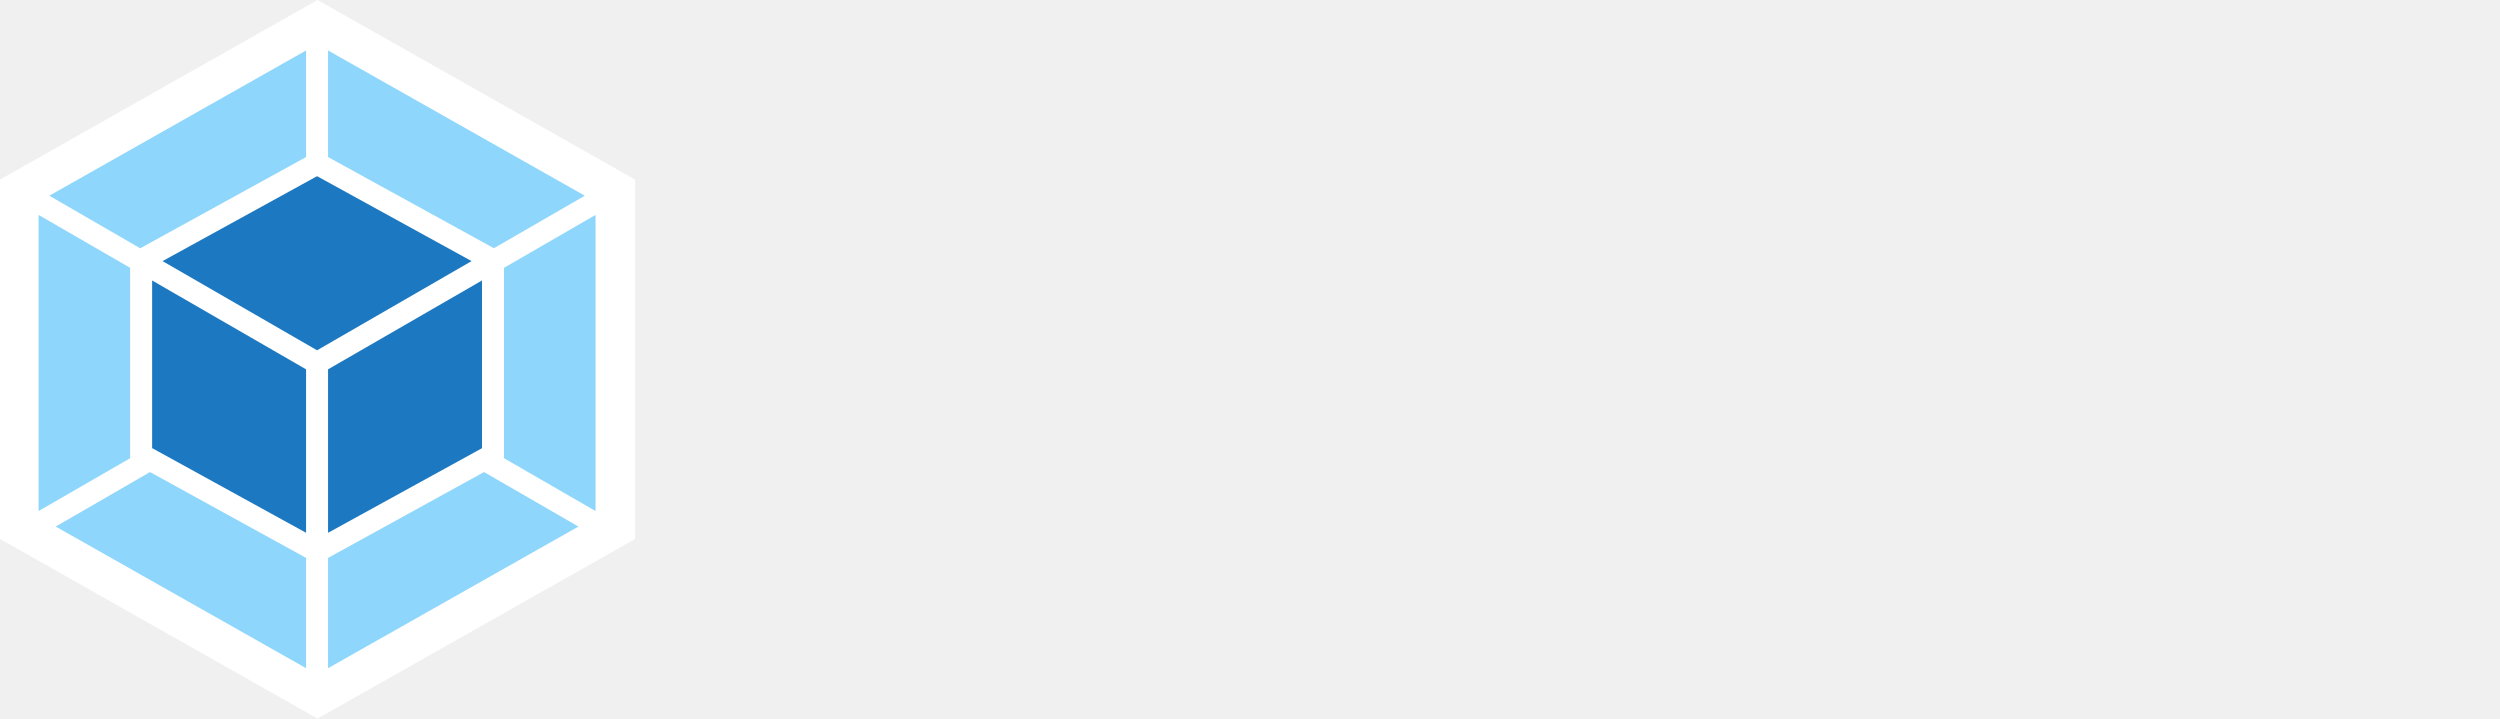
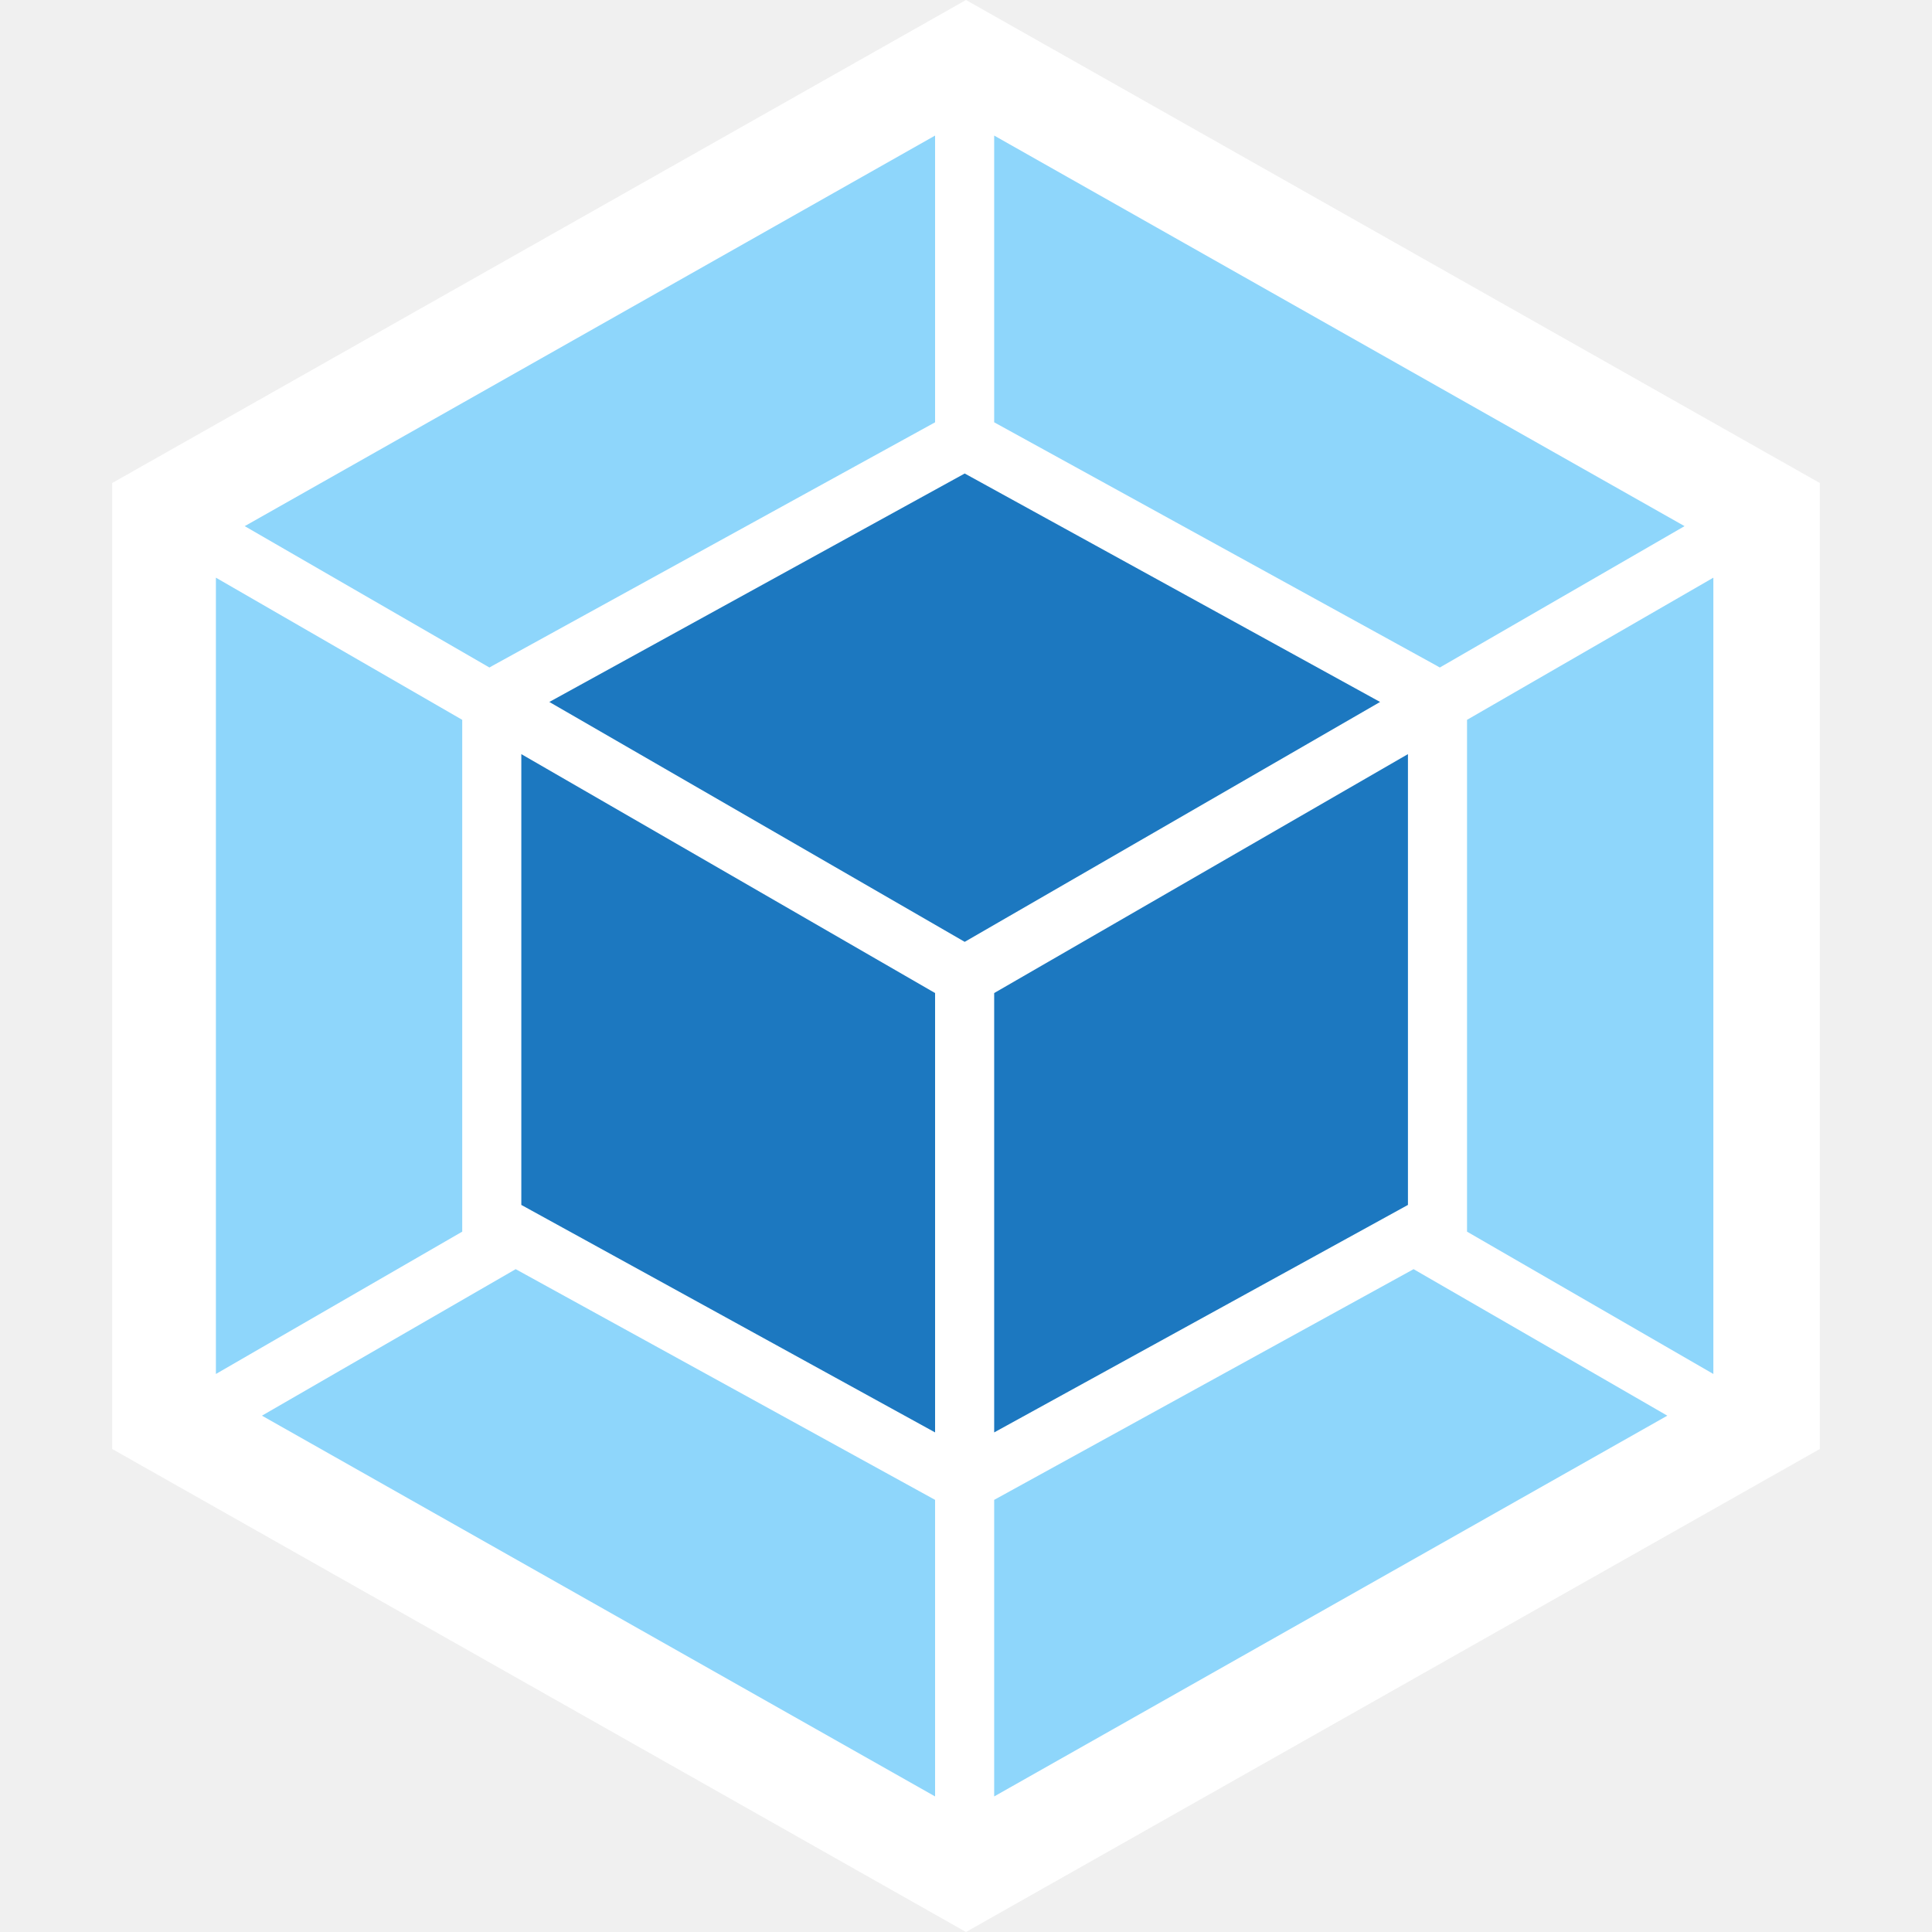
- <svg xmlns="http://www.w3.org/2000/svg" viewBox="0 0 3046.7 875.7">
-   <path d="m387 0 387 218.9v437.9l-387 218.9-387-218.9v-437.9z" fill="#fff" />
-   <path d="m704.9 641.7-305.1 172.6v-134.4l190.1-104.6zm20.9-18.9v-360.9l-111.6 64.5v232zm-657.9 18.9 305.1 172.6v-134.4l-190.2-104.6zm-20.9-18.9v-360.9l111.6 64.5v232zm13.1-384.3 312.9-177v129.9l-200.5 110.3-1.6.9zm652.6 0-312.9-177v129.9l200.5 110.2 1.6.9z" fill="#8ed6fb" />
-   <path d="m373 649.3-187.6-103.2v-204.3l187.6 108.3zm26.8 0 187.6-103.1v-204.4l-187.6 108.3zm-201.7-331.1 188.3-103.5 188.3 103.5-188.3 108.7z" fill="#1c78c0" />
+ <svg xmlns="http://www.w3.org/2000/svg" viewBox="0 0 1200 1200" width="2500" height="2500">
+   <path fill="#fff" d="M600 0l530.3 300v600L600 1200 69.7 900V300z" />
+   <path fill="#8ed6fb" d="M1035.6 879.3l-418.1 236.5V931.6L878 788.3l157.6 91zm28.6-25.9V358.8l-153 88.3V765l153 88.4zm-901.5 25.9l418.1 236.5V931.6L320.3 788.3l-157.6 91zm-28.6-25.9V358.8l153 88.3V765l-153 88.4zM152 326.8L580.8 84.2v178.1L306.1 413.4l-2.1 1.2-152-87.8zm894.3 0L617.5 84.2v178.1l274.7 151.1 2.1 1.2 152-87.8z" />
+   <path fill="#1c78c0" d="m580.8 889.7l-257-141.3v-280l257 148.4v272.9m36.7 0l257-141.3v-280l-257 148.4v272.9m-276.3-453.7l258-141.9 258 141.9-258 149-258-149" />
</svg>
